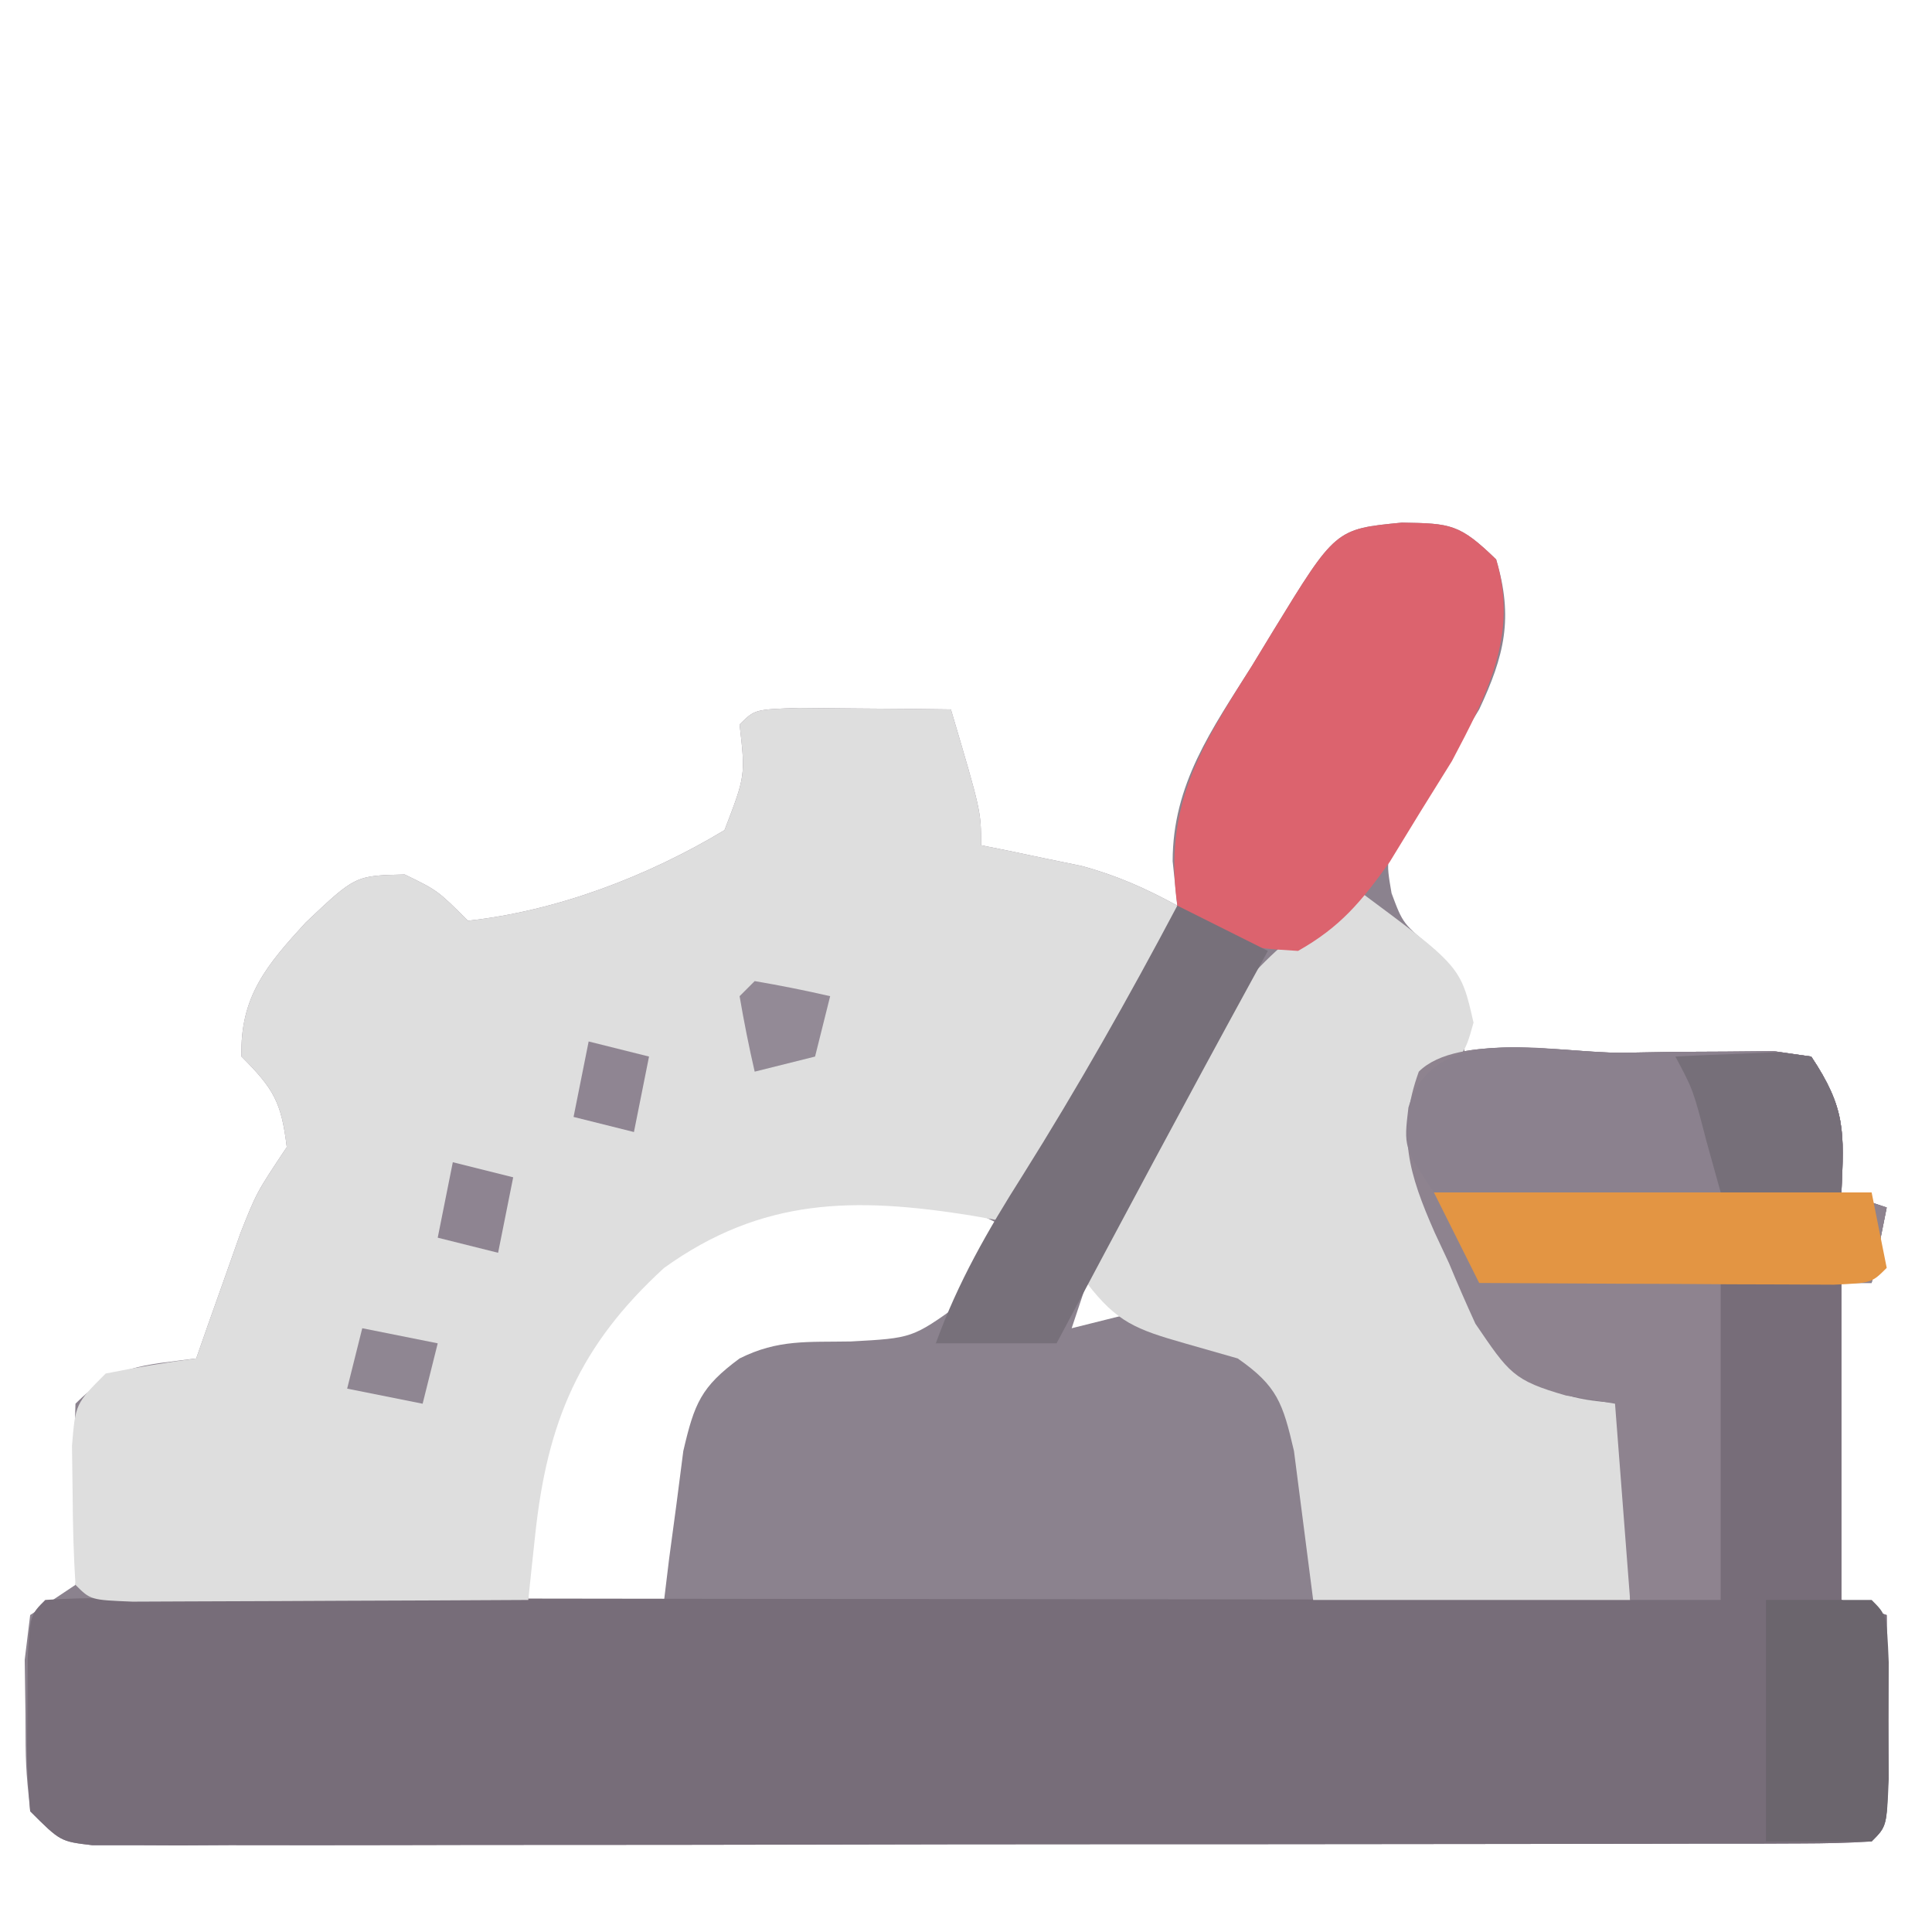
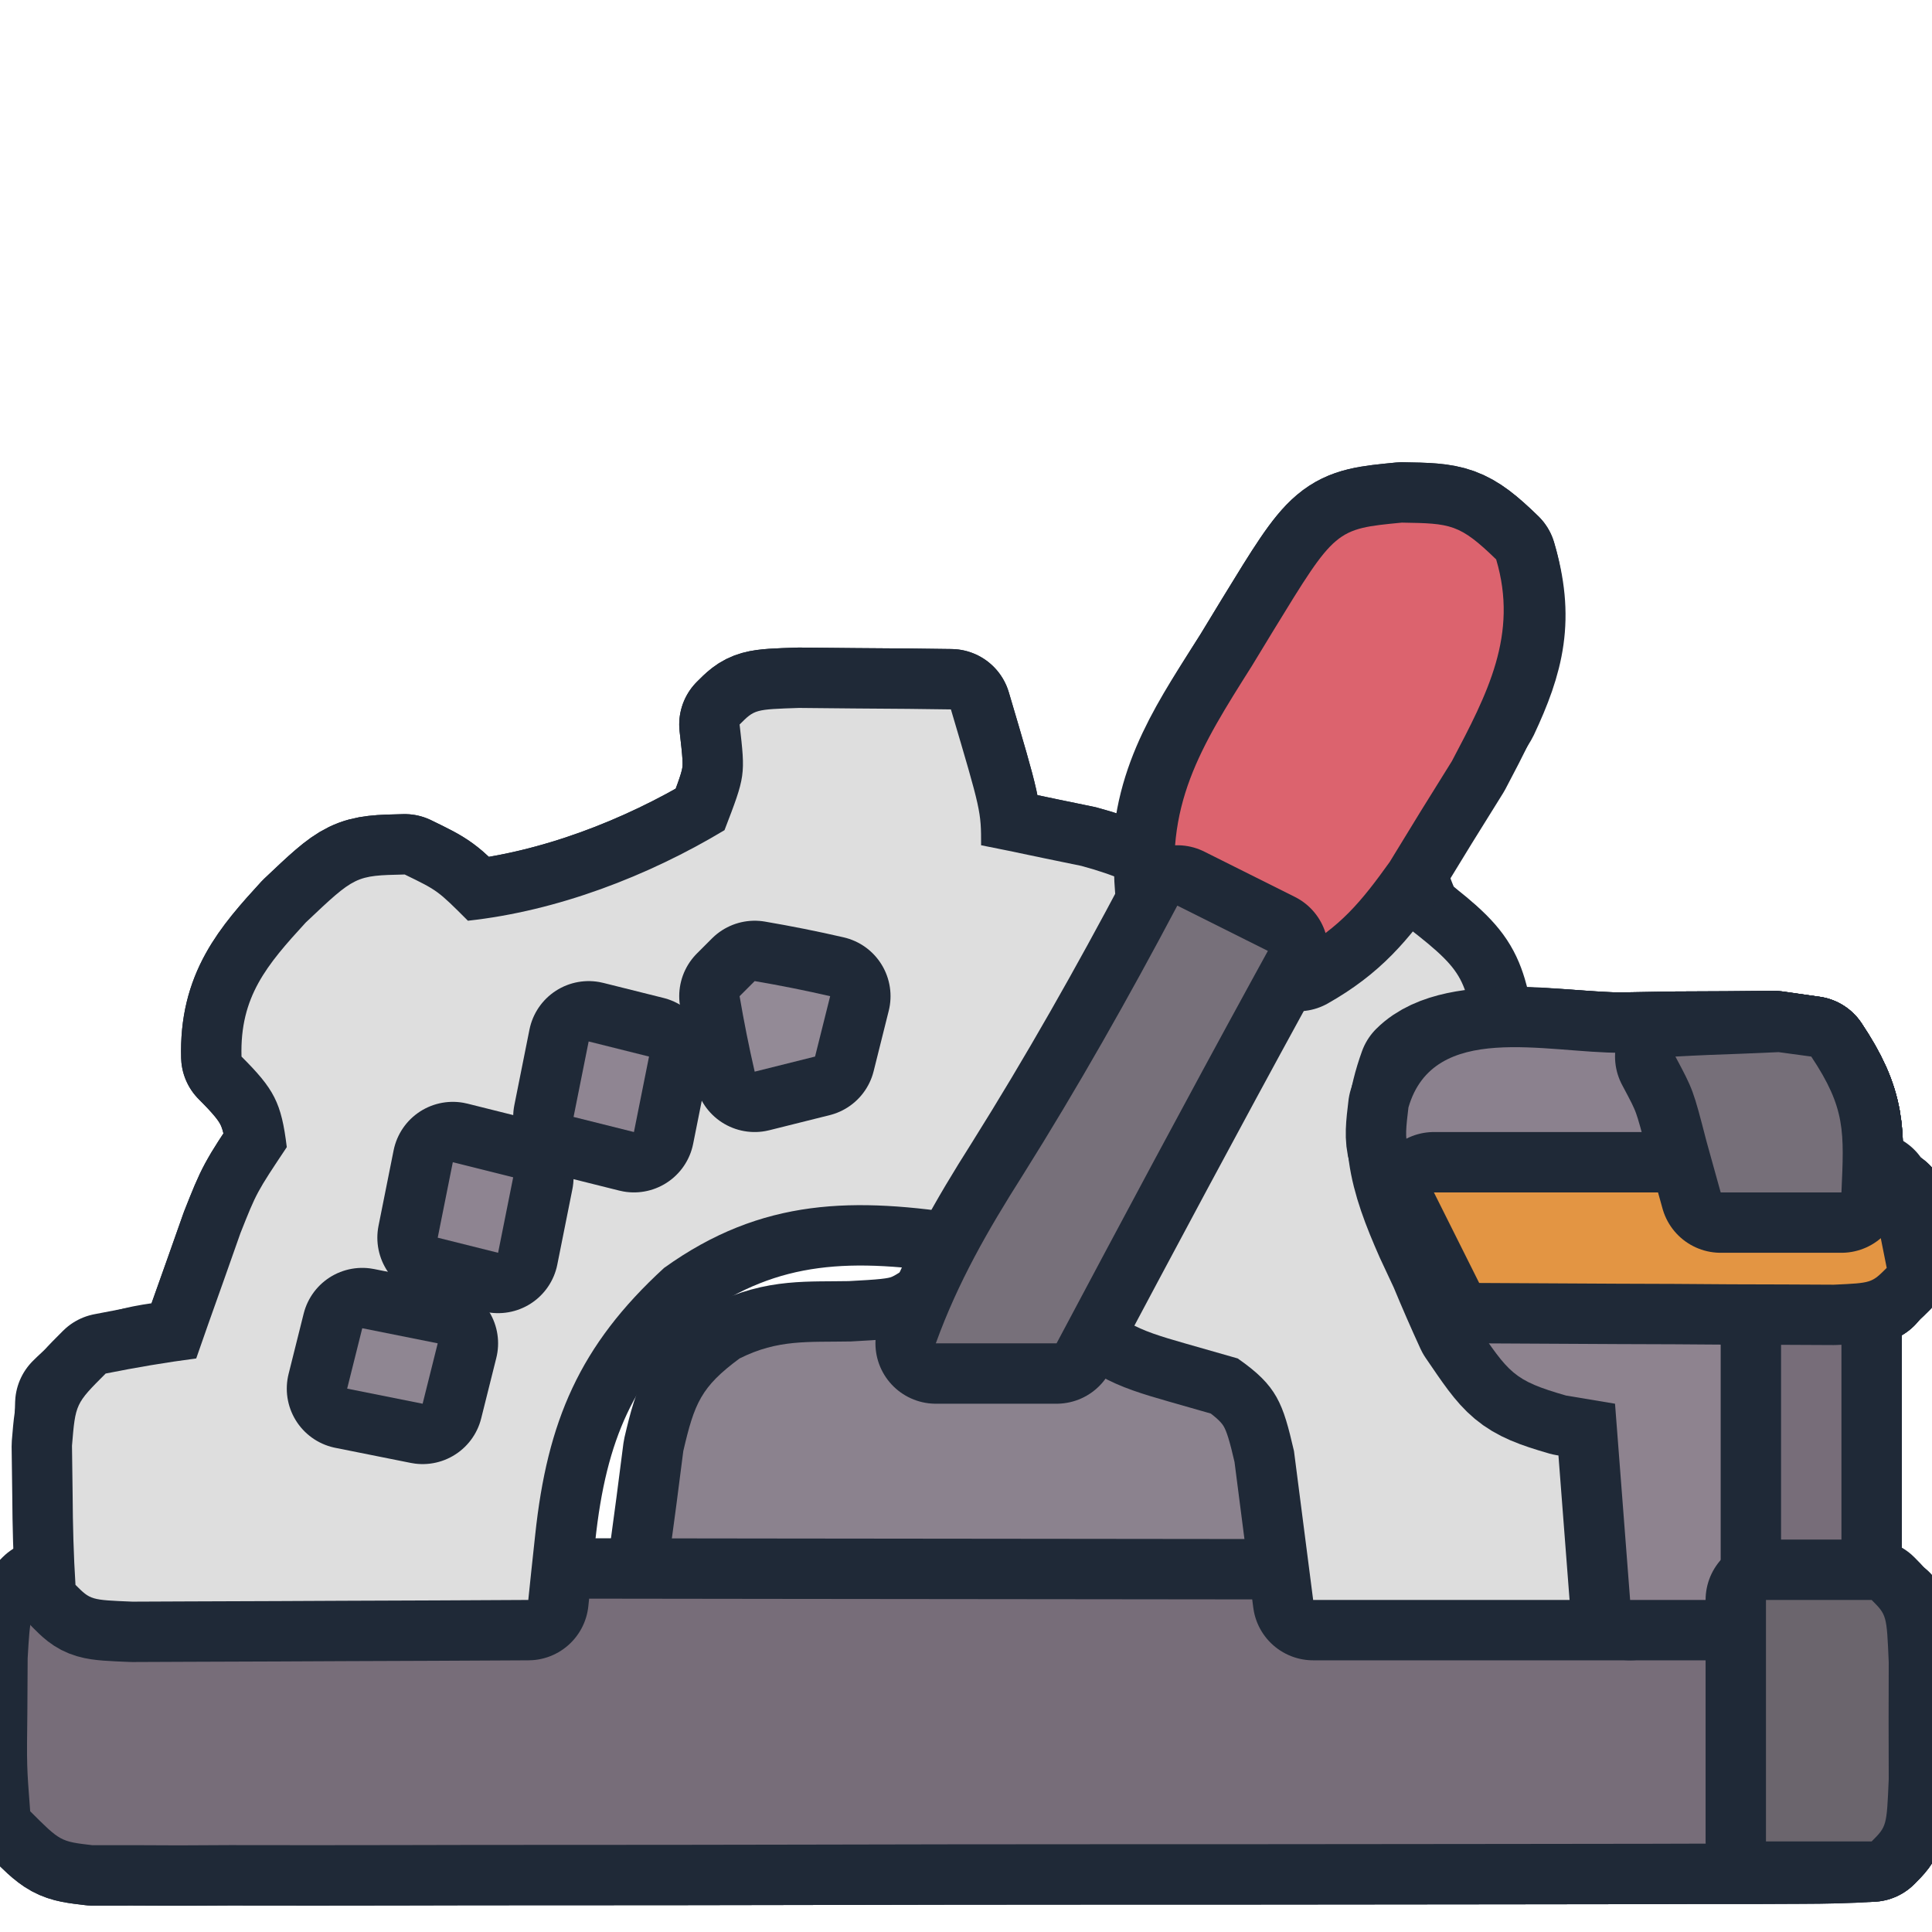
<svg xmlns="http://www.w3.org/2000/svg" version="1.1" viewBox="0 0 128 128" width="128" height="128">
-   <path d="M0 0 C3.246 0.053 3.82 0.079 6.25 2.438 C7.408 6.326 6.797 8.811 5.125 12.375 C3.567 14.977 1.962 17.526 0.27 20.043 C-1.074 22.271 -1.074 22.271 -0.68 24.555 C0.074 26.579 0.074 26.579 2.188 28.312 C4.125 30.375 4.125 30.375 4.246 33.004 C4.186 34.178 4.186 34.178 4.125 35.375 C4.811 35.359 5.498 35.344 6.205 35.327 C9.303 35.265 12.401 35.226 15.5 35.188 C16.58 35.162 17.66 35.137 18.773 35.111 C19.805 35.102 20.836 35.092 21.898 35.082 C22.852 35.066 23.805 35.051 24.787 35.034 C25.944 35.203 25.944 35.203 27.125 35.375 C29.415 38.81 29.303 40.36 29.125 44.375 C30.61 44.87 30.61 44.87 32.125 45.375 C31.795 47.025 31.465 48.675 31.125 50.375 C30.465 50.375 29.805 50.375 29.125 50.375 C29.125 57.305 29.125 64.235 29.125 71.375 C30.61 71.87 30.61 71.87 32.125 72.375 C32.152 74.687 32.171 77 32.188 79.312 C32.199 80.6 32.211 81.888 32.223 83.215 C32.125 86.375 32.125 86.375 31.125 87.375 C29.573 87.475 28.017 87.506 26.463 87.509 C24.95 87.515 24.95 87.515 23.407 87.522 C22.292 87.521 21.177 87.521 20.028 87.52 C18.86 87.524 17.693 87.527 16.49 87.53 C13.279 87.538 10.069 87.542 6.858 87.542 C4.181 87.543 1.505 87.547 -1.172 87.55 C-7.485 87.559 -13.797 87.561 -20.11 87.56 C-26.631 87.56 -33.151 87.57 -39.672 87.586 C-45.262 87.599 -50.853 87.604 -56.444 87.604 C-59.786 87.604 -63.128 87.606 -66.471 87.617 C-70.197 87.627 -73.922 87.624 -77.648 87.618 C-78.762 87.624 -79.875 87.629 -81.022 87.635 C-82.033 87.631 -83.044 87.627 -84.086 87.622 C-84.967 87.623 -85.849 87.623 -86.758 87.624 C-88.875 87.375 -88.875 87.375 -90.875 85.375 C-91.176 82.406 -91.176 82.406 -91.188 78.875 C-91.204 77.71 -91.221 76.544 -91.238 75.344 C-91.118 74.364 -90.999 73.384 -90.875 72.375 C-89.39 71.385 -89.39 71.385 -87.875 70.375 C-87.586 67.544 -87.586 67.544 -87.812 64.375 C-87.965 61.125 -87.965 61.125 -87.875 58.375 C-85.31 55.81 -83.398 55.835 -79.875 55.375 C-79.609 54.616 -79.344 53.856 -79.07 53.074 C-78.717 52.08 -78.364 51.086 -78 50.062 C-77.652 49.076 -77.304 48.09 -76.945 47.074 C-75.875 44.375 -75.875 44.375 -73.875 41.375 C-74.234 38.414 -74.722 37.528 -76.875 35.375 C-76.988 31.406 -75.191 29.301 -72.625 26.5 C-69.335 23.385 -69.335 23.385 -66.062 23.312 C-63.875 24.375 -63.875 24.375 -61.875 26.375 C-55.964 25.734 -49.945 23.425 -44.875 20.375 C-43.486 16.762 -43.486 16.762 -43.875 13.375 C-42.875 12.375 -42.875 12.375 -39.934 12.277 C-38.141 12.295 -38.141 12.295 -36.312 12.312 C-34.516 12.326 -34.516 12.326 -32.684 12.34 C-31.757 12.351 -30.83 12.363 -29.875 12.375 C-27.875 19.125 -27.875 19.125 -27.875 21.375 C-27.272 21.496 -26.668 21.617 -26.047 21.742 C-25.248 21.91 -24.448 22.077 -23.625 22.25 C-22.442 22.494 -22.442 22.494 -21.234 22.742 C-18.907 23.367 -16.985 24.223 -14.875 25.375 C-15.028 23.917 -15.028 23.917 -15.184 22.43 C-15.182 17.323 -12.593 13.702 -9.938 9.5 C-9.469 8.729 -9 7.958 -8.518 7.164 C-4.395 0.425 -4.395 0.425 0 0 Z M-54.465 54.371 C-58.303 59.825 -58.069 64.957 -57.875 71.375 C-54.905 71.375 -51.935 71.375 -48.875 71.375 C-48.765 70.471 -48.656 69.568 -48.543 68.637 C-48.305 66.867 -48.305 66.867 -48.062 65.062 C-47.836 63.305 -47.836 63.305 -47.605 61.512 C-46.868 58.346 -46.434 57.264 -43.875 55.375 C-41.315 54.095 -39.357 54.304 -36.5 54.25 C-32.432 54.028 -32.432 54.028 -29.262 51.754 C-28.023 49.621 -28.023 49.621 -26.875 46.375 C-37.674 40.801 -47.41 45.645 -54.465 54.371 Z M-20.875 50.375 C-21.205 51.365 -21.535 52.355 -21.875 53.375 C-20.555 53.045 -19.235 52.715 -17.875 52.375 C-18.865 51.715 -19.855 51.055 -20.875 50.375 Z " fill="#8B828E" transform="translate(92.875,34.625)" />
-   <path d="M0 0 C1.171 -0.021 2.342 -0.041 3.549 -0.062 C4.666 -0.068 5.783 -0.073 6.934 -0.078 C7.964 -0.087 8.995 -0.097 10.056 -0.106 C10.883 0.011 11.71 0.129 12.562 0.25 C14.853 3.685 14.741 5.235 14.562 9.25 C15.553 9.58 16.543 9.91 17.562 10.25 C17.233 11.9 16.902 13.55 16.562 15.25 C15.902 15.25 15.242 15.25 14.562 15.25 C14.562 22.18 14.562 29.11 14.562 36.25 C16.047 36.745 16.047 36.745 17.562 37.25 C17.589 39.562 17.609 41.875 17.625 44.188 C17.637 45.475 17.648 46.763 17.66 48.09 C17.562 51.25 17.562 51.25 16.562 52.25 C15.011 52.35 13.455 52.381 11.9 52.384 C10.388 52.39 10.388 52.39 8.845 52.397 C7.73 52.396 6.614 52.396 5.465 52.395 C4.298 52.399 3.13 52.402 1.928 52.405 C-1.283 52.413 -4.494 52.417 -7.705 52.417 C-10.381 52.418 -13.058 52.422 -15.734 52.425 C-22.047 52.434 -28.36 52.436 -34.673 52.435 C-41.193 52.435 -47.714 52.445 -54.234 52.461 C-59.825 52.474 -65.415 52.479 -71.006 52.479 C-74.348 52.479 -77.691 52.481 -81.033 52.492 C-84.759 52.502 -88.485 52.499 -92.211 52.493 C-93.324 52.499 -94.437 52.504 -95.584 52.51 C-96.595 52.506 -97.606 52.502 -98.648 52.497 C-99.53 52.498 -100.412 52.498 -101.32 52.499 C-103.438 52.25 -103.438 52.25 -105.438 50.25 C-105.668 47.246 -105.668 47.246 -105.625 43.688 C-105.615 41.922 -105.615 41.922 -105.605 40.121 C-105.438 37.25 -105.438 37.25 -104.438 36.25 C-103.071 36.155 -101.7 36.128 -100.331 36.13 C-99.446 36.128 -98.561 36.127 -97.65 36.126 C-96.671 36.129 -95.693 36.133 -94.685 36.136 C-93.661 36.136 -92.637 36.136 -91.581 36.136 C-88.178 36.137 -84.775 36.145 -81.371 36.152 C-79.018 36.154 -76.666 36.156 -74.313 36.157 C-68.107 36.16 -61.901 36.17 -55.695 36.181 C-49.368 36.192 -43.04 36.196 -36.713 36.201 C-24.288 36.212 -11.863 36.229 0.562 36.25 C0.233 31.96 -0.098 27.67 -0.438 23.25 C-1.51 23.071 -2.583 22.892 -3.688 22.707 C-7.189 21.702 -7.45 21.231 -9.688 17.949 C-10.297 16.624 -10.88 15.286 -11.438 13.938 C-11.748 13.273 -12.059 12.608 -12.379 11.924 C-14.102 8.017 -14.908 5.331 -13.438 1.25 C-10.837 -1.351 -3.499 0.015 0 0 Z " fill="#776D79" transform="translate(107.4375,69.75)" />
-   <path d="M0 0 C1.792 0.017 1.792 0.017 3.621 0.035 C5.417 0.049 5.417 0.049 7.25 0.062 C8.177 0.074 9.104 0.086 10.059 0.098 C12.059 6.848 12.059 6.848 12.059 9.098 C12.662 9.219 13.265 9.34 13.887 9.465 C14.686 9.632 15.485 9.8 16.309 9.973 C17.492 10.216 17.492 10.216 18.699 10.465 C21.027 11.089 22.949 11.946 25.059 13.098 C24.427 16.181 23.387 18.511 21.773 21.207 C21.325 21.961 20.878 22.715 20.416 23.492 C19.947 24.269 19.479 25.047 18.996 25.848 C18.524 26.64 18.051 27.433 17.564 28.25 C16.4 30.202 15.232 32.151 14.059 34.098 C13.159 33.939 12.259 33.781 11.332 33.617 C3.667 32.401 -2.444 32.433 -8.941 37.098 C-14.55 42.234 -16.686 47.275 -17.484 54.793 C-17.571 55.6 -17.658 56.407 -17.747 57.239 C-17.811 57.852 -17.875 58.466 -17.941 59.098 C-22.053 59.122 -26.165 59.14 -30.277 59.153 C-31.676 59.158 -33.076 59.164 -34.476 59.173 C-36.484 59.185 -38.492 59.19 -40.5 59.195 C-41.71 59.201 -42.919 59.206 -44.166 59.211 C-46.941 59.098 -46.941 59.098 -47.941 58.098 C-48.067 56.121 -48.117 54.14 -48.129 52.16 C-48.143 51.079 -48.157 49.997 -48.172 48.883 C-47.941 46.098 -47.941 46.098 -45.941 44.098 C-43.953 43.7 -41.952 43.36 -39.941 43.098 C-39.676 42.338 -39.41 41.579 -39.137 40.797 C-38.784 39.803 -38.43 38.809 -38.066 37.785 C-37.718 36.799 -37.37 35.813 -37.012 34.797 C-35.941 32.098 -35.941 32.098 -33.941 29.098 C-34.3 26.137 -34.788 25.251 -36.941 23.098 C-37.055 19.128 -35.258 17.024 -32.691 14.223 C-29.401 11.108 -29.401 11.108 -26.129 11.035 C-23.941 12.098 -23.941 12.098 -21.941 14.098 C-16.031 13.457 -10.011 11.147 -4.941 8.098 C-3.552 4.485 -3.552 4.485 -3.941 1.098 C-2.941 0.098 -2.941 0.098 0 0 Z " fill="#DEDEDE" transform="translate(52.94141,46.90234)" />
-   <path d="M0 0 C6.78 5.033 6.78 5.033 7.625 8.75 C7 11 7 11 4 13 C4.902 19.922 7.292 26.086 11 32 C13.572 33.692 14.869 33.812 18 34 C18 38.29 18 42.58 18 47 C11.07 47 4.14 47 -3 47 C-3.423 43.712 -3.846 40.424 -4.27 37.137 C-5.009 33.962 -5.371 32.829 -8 31 C-9.155 30.67 -10.31 30.34 -11.5 30 C-14.762 29.068 -15.987 28.605 -18 26 C-16.319 21.447 -14.13 17.251 -11.812 13 C-11.27 11.952 -11.27 11.952 -10.717 10.883 C-7.906 5.755 -4.958 3.1 0 0 Z " fill="#DDDDDD" transform="translate(90,59)" />
-   <path d="M0 0 C1.171 -0.021 2.342 -0.041 3.549 -0.062 C4.666 -0.068 5.783 -0.073 6.934 -0.078 C7.964 -0.087 8.995 -0.097 10.056 -0.106 C10.883 0.011 11.71 0.129 12.562 0.25 C14.853 3.685 14.741 5.235 14.562 9.25 C15.553 9.58 16.543 9.91 17.562 10.25 C17.233 11.9 16.902 13.55 16.562 15.25 C13.262 15.25 9.963 15.25 6.562 15.25 C6.562 22.18 6.562 29.11 6.562 36.25 C4.582 36.25 2.603 36.25 0.562 36.25 C0.233 31.96 -0.098 27.67 -0.438 23.25 C-2.046 22.981 -2.046 22.981 -3.688 22.707 C-7.189 21.702 -7.45 21.231 -9.688 17.949 C-10.297 16.624 -10.88 15.286 -11.438 13.938 C-11.748 13.273 -12.059 12.608 -12.379 11.924 C-14.102 8.017 -14.908 5.331 -13.438 1.25 C-10.837 -1.351 -3.499 0.015 0 0 Z " fill="#8E838F" transform="translate(107.4375,69.75)" />
-   <path d="M0 0 C3.246 0.053 3.82 0.079 6.25 2.438 C7.733 7.415 5.67 11.341 3.32 15.797 C2.637 16.895 1.954 17.993 1.25 19.125 C0.572 20.234 -0.106 21.342 -0.805 22.484 C-2.695 25.123 -4.07 26.786 -6.875 28.375 C-10.548 28.155 -12.245 28.005 -14.875 25.375 C-15.807 18.775 -13.327 14.865 -9.938 9.5 C-9.469 8.729 -9 7.958 -8.518 7.164 C-4.395 0.425 -4.395 0.425 0 0 Z " fill="#DC636E" transform="translate(92.875,34.625)" />
-   <path d="M0 0 C1.171 -0.021 2.342 -0.041 3.549 -0.062 C4.666 -0.068 5.783 -0.073 6.934 -0.078 C7.964 -0.087 8.995 -0.097 10.056 -0.106 C10.883 0.011 11.71 0.129 12.562 0.25 C14.853 3.685 14.741 5.235 14.562 9.25 C10.104 9.337 5.646 9.39 1.188 9.438 C-0.084 9.463 -1.355 9.488 -2.664 9.514 C-3.876 9.523 -5.088 9.533 -6.336 9.543 C-7.457 9.559 -8.577 9.574 -9.732 9.591 C-10.625 9.478 -11.518 9.366 -12.438 9.25 C-14.438 6.25 -14.438 6.25 -14.125 3.625 C-12.463 -2.116 -5.031 0.022 0 0 Z " fill="#8B818E" transform="translate(107.4375,69.75)" />
-   <path d="M0 0 C1.98 0.99 3.96 1.98 6 3 C5.66 3.62 5.319 4.24 4.969 4.879 C0.586 12.887 -3.714 20.939 -8 29 C-10.64 29 -13.28 29 -16 29 C-14.533 24.944 -12.557 21.514 -10.25 17.875 C-6.589 12.042 -3.221 6.089 0 0 Z " fill="#77707A" transform="translate(78,60)" />
-   <path d="M0 0 C9.57 0 19.14 0 29 0 C29.33 1.65 29.66 3.3 30 5 C29 6 29 6 26.5 6.114 C25.416 6.108 24.332 6.103 23.215 6.098 C22.045 6.094 20.875 6.091 19.67 6.088 C18.438 6.08 17.207 6.071 15.938 6.062 C14.084 6.056 14.084 6.056 12.193 6.049 C9.129 6.037 6.064 6.021 3 6 C2.01 4.02 1.02 2.04 0 0 Z " fill="#E39543" transform="translate(95,79)" />
-   <path d="M0 0 C2.31 0 4.62 0 7 0 C8 1 8 1 8.133 4.125 C8.13 5.404 8.128 6.683 8.125 8 C8.128 9.279 8.13 10.557 8.133 11.875 C8 15 8 15 7 16 C4.69 16 2.38 16 0 16 C0 10.72 0 5.44 0 0 Z " fill="#6B656D" transform="translate(117,106)" />
-   <path d="M0 0 C1.457 -0.081 2.916 -0.139 4.375 -0.188 C5.187 -0.222 5.999 -0.257 6.836 -0.293 C7.55 -0.196 8.264 -0.1 9 0 C11.29 3.435 11.178 4.985 11 9 C8.36 9 5.72 9 3 9 C2.691 7.886 2.381 6.772 2.062 5.625 C1.177 2.205 1.177 2.205 0 0 Z " fill="#766F79" transform="translate(111,70)" />
-   <path d="M0 0 C1.675 0.286 3.344 0.618 5 1 C4.67 2.32 4.34 3.64 4 5 C2.68 5.33 1.36 5.66 0 6 C-0.382 4.344 -0.714 2.675 -1 1 C-0.67 0.67 -0.34 0.34 0 0 Z " fill="#938A96" transform="translate(50,65)" />
-   <path d="M0 0 C1.65 0.33 3.3 0.66 5 1 C4.67 2.32 4.34 3.64 4 5 C2.35 4.67 0.7 4.34 -1 4 C-0.67 2.68 -0.34 1.36 0 0 Z " fill="#8F8692" transform="translate(24,88)" />
-   <path d="M0 0 C1.98 0.495 1.98 0.495 4 1 C3.67 2.65 3.34 4.3 3 6 C1.68 5.67 0.36 5.34 -1 5 C-0.67 3.35 -0.34 1.7 0 0 Z " fill="#8E8491" transform="translate(30,77)" />
-   <path d="M0 0 C1.98 0.495 1.98 0.495 4 1 C3.67 2.65 3.34 4.3 3 6 C1.68 5.67 0.36 5.34 -1 5 C-0.67 3.35 -0.34 1.7 0 0 Z " fill="#8F8592" transform="translate(39,69)" />
+   <style>.ol{stroke:#1f2937;stroke-width:8;stroke-linejoin:round;stroke-linecap:round;paint-order:stroke}@media(prefers-color-scheme:dark){.ol{stroke:#f1f5f9}}</style>
+   <g class="ol">
+     <path d="M0 0 C3.246 0.053 3.82 0.079 6.25 2.438 C7.408 6.326 6.797 8.811 5.125 12.375 C3.567 14.977 1.962 17.526 0.27 20.043 C-1.074 22.271 -1.074 22.271 -0.68 24.555 C0.074 26.579 0.074 26.579 2.188 28.312 C4.125 30.375 4.125 30.375 4.246 33.004 C4.186 34.178 4.186 34.178 4.125 35.375 C4.811 35.359 5.498 35.344 6.205 35.327 C9.303 35.265 12.401 35.226 15.5 35.188 C16.58 35.162 17.66 35.137 18.773 35.111 C19.805 35.102 20.836 35.092 21.898 35.082 C22.852 35.066 23.805 35.051 24.787 35.034 C25.944 35.203 25.944 35.203 27.125 35.375 C29.415 38.81 29.303 40.36 29.125 44.375 C30.61 44.87 30.61 44.87 32.125 45.375 C31.795 47.025 31.465 48.675 31.125 50.375 C30.465 50.375 29.805 50.375 29.125 50.375 C29.125 57.305 29.125 64.235 29.125 71.375 C30.61 71.87 30.61 71.87 32.125 72.375 C32.152 74.687 32.171 77 32.188 79.312 C32.199 80.6 32.211 81.888 32.223 83.215 C32.125 86.375 32.125 86.375 31.125 87.375 C29.573 87.475 28.017 87.506 26.463 87.509 C24.95 87.515 24.95 87.515 23.407 87.522 C22.292 87.521 21.177 87.521 20.028 87.52 C18.86 87.524 17.693 87.527 16.49 87.53 C13.279 87.538 10.069 87.542 6.858 87.542 C4.181 87.543 1.505 87.547 -1.172 87.55 C-7.485 87.559 -13.797 87.561 -20.11 87.56 C-26.631 87.56 -33.151 87.57 -39.672 87.586 C-45.262 87.599 -50.853 87.604 -56.444 87.604 C-59.786 87.604 -63.128 87.606 -66.471 87.617 C-70.197 87.627 -73.922 87.624 -77.648 87.618 C-78.762 87.624 -79.875 87.629 -81.022 87.635 C-82.033 87.631 -83.044 87.627 -84.086 87.622 C-84.967 87.623 -85.849 87.623 -86.758 87.624 C-88.875 87.375 -88.875 87.375 -90.875 85.375 C-91.176 82.406 -91.176 82.406 -91.188 78.875 C-91.204 77.71 -91.221 76.544 -91.238 75.344 C-91.118 74.364 -90.999 73.384 -90.875 72.375 C-89.39 71.385 -89.39 71.385 -87.875 70.375 C-87.586 67.544 -87.586 67.544 -87.812 64.375 C-87.965 61.125 -87.965 61.125 -87.875 58.375 C-85.31 55.81 -83.398 55.835 -79.875 55.375 C-79.609 54.616 -79.344 53.856 -79.07 53.074 C-78.717 52.08 -78.364 51.086 -78 50.062 C-77.652 49.076 -77.304 48.09 -76.945 47.074 C-75.875 44.375 -75.875 44.375 -73.875 41.375 C-74.234 38.414 -74.722 37.528 -76.875 35.375 C-76.988 31.406 -75.191 29.301 -72.625 26.5 C-69.335 23.385 -69.335 23.385 -66.062 23.312 C-63.875 24.375 -63.875 24.375 -61.875 26.375 C-55.964 25.734 -49.945 23.425 -44.875 20.375 C-43.486 16.762 -43.486 16.762 -43.875 13.375 C-42.875 12.375 -42.875 12.375 -39.934 12.277 C-38.141 12.295 -38.141 12.295 -36.312 12.312 C-34.516 12.326 -34.516 12.326 -32.684 12.34 C-31.757 12.351 -30.83 12.363 -29.875 12.375 C-27.875 19.125 -27.875 19.125 -27.875 21.375 C-27.272 21.496 -26.668 21.617 -26.047 21.742 C-25.248 21.91 -24.448 22.077 -23.625 22.25 C-22.442 22.494 -22.442 22.494 -21.234 22.742 C-18.907 23.367 -16.985 24.223 -14.875 25.375 C-15.028 23.917 -15.028 23.917 -15.184 22.43 C-15.182 17.323 -12.593 13.702 -9.938 9.5 C-9.469 8.729 -9 7.958 -8.518 7.164 C-4.395 0.425 -4.395 0.425 0 0 Z M-54.465 54.371 C-58.303 59.825 -58.069 64.957 -57.875 71.375 C-54.905 71.375 -51.935 71.375 -48.875 71.375 C-48.765 70.471 -48.656 69.568 -48.543 68.637 C-48.305 66.867 -48.305 66.867 -48.062 65.062 C-47.836 63.305 -47.836 63.305 -47.605 61.512 C-46.868 58.346 -46.434 57.264 -43.875 55.375 C-41.315 54.095 -39.357 54.304 -36.5 54.25 C-32.432 54.028 -32.432 54.028 -29.262 51.754 C-28.023 49.621 -28.023 49.621 -26.875 46.375 C-37.674 40.801 -47.41 45.645 -54.465 54.371 Z M-20.875 50.375 C-21.205 51.365 -21.535 52.355 -21.875 53.375 C-20.555 53.045 -19.235 52.715 -17.875 52.375 C-18.865 51.715 -19.855 51.055 -20.875 50.375 Z " fill="#8B828E" transform="translate(92.875,34.625)" />
+     <path d="M0 0 C1.171 -0.021 2.342 -0.041 3.549 -0.062 C4.666 -0.068 5.783 -0.073 6.934 -0.078 C7.964 -0.087 8.995 -0.097 10.056 -0.106 C10.883 0.011 11.71 0.129 12.562 0.25 C14.853 3.685 14.741 5.235 14.562 9.25 C15.553 9.58 16.543 9.91 17.562 10.25 C17.233 11.9 16.902 13.55 16.562 15.25 C15.902 15.25 15.242 15.25 14.562 15.25 C14.562 22.18 14.562 29.11 14.562 36.25 C16.047 36.745 16.047 36.745 17.562 37.25 C17.589 39.562 17.609 41.875 17.625 44.188 C17.637 45.475 17.648 46.763 17.66 48.09 C17.562 51.25 17.562 51.25 16.562 52.25 C15.011 52.35 13.455 52.381 11.9 52.384 C10.388 52.39 10.388 52.39 8.845 52.397 C7.73 52.396 6.614 52.396 5.465 52.395 C4.298 52.399 3.13 52.402 1.928 52.405 C-1.283 52.413 -4.494 52.417 -7.705 52.417 C-10.381 52.418 -13.058 52.422 -15.734 52.425 C-22.047 52.434 -28.36 52.436 -34.673 52.435 C-41.193 52.435 -47.714 52.445 -54.234 52.461 C-59.825 52.474 -65.415 52.479 -71.006 52.479 C-74.348 52.479 -77.691 52.481 -81.033 52.492 C-84.759 52.502 -88.485 52.499 -92.211 52.493 C-93.324 52.499 -94.437 52.504 -95.584 52.51 C-96.595 52.506 -97.606 52.502 -98.648 52.497 C-99.53 52.498 -100.412 52.498 -101.32 52.499 C-103.438 52.25 -103.438 52.25 -105.438 50.25 C-105.668 47.246 -105.668 47.246 -105.625 43.688 C-105.615 41.922 -105.615 41.922 -105.605 40.121 C-105.438 37.25 -105.438 37.25 -104.438 36.25 C-103.071 36.155 -101.7 36.128 -100.331 36.13 C-99.446 36.128 -98.561 36.127 -97.65 36.126 C-96.671 36.129 -95.693 36.133 -94.685 36.136 C-93.661 36.136 -92.637 36.136 -91.581 36.136 C-88.178 36.137 -84.775 36.145 -81.371 36.152 C-79.018 36.154 -76.666 36.156 -74.313 36.157 C-68.107 36.16 -61.901 36.17 -55.695 36.181 C-49.368 36.192 -43.04 36.196 -36.713 36.201 C-24.288 36.212 -11.863 36.229 0.562 36.25 C0.233 31.96 -0.098 27.67 -0.438 23.25 C-1.51 23.071 -2.583 22.892 -3.688 22.707 C-7.189 21.702 -7.45 21.231 -9.688 17.949 C-10.297 16.624 -10.88 15.286 -11.438 13.938 C-11.748 13.273 -12.059 12.608 -12.379 11.924 C-14.102 8.017 -14.908 5.331 -13.438 1.25 C-10.837 -1.351 -3.499 0.015 0 0 Z " fill="#776D79" transform="translate(107.4375,69.75)" />
+     <path d="M0 0 C1.792 0.017 1.792 0.017 3.621 0.035 C5.417 0.049 5.417 0.049 7.25 0.062 C8.177 0.074 9.104 0.086 10.059 0.098 C12.059 6.848 12.059 6.848 12.059 9.098 C12.662 9.219 13.265 9.34 13.887 9.465 C14.686 9.632 15.485 9.8 16.309 9.973 C17.492 10.216 17.492 10.216 18.699 10.465 C21.027 11.089 22.949 11.946 25.059 13.098 C24.427 16.181 23.387 18.511 21.773 21.207 C21.325 21.961 20.878 22.715 20.416 23.492 C19.947 24.269 19.479 25.047 18.996 25.848 C18.524 26.64 18.051 27.433 17.564 28.25 C16.4 30.202 15.232 32.151 14.059 34.098 C13.159 33.939 12.259 33.781 11.332 33.617 C3.667 32.401 -2.444 32.433 -8.941 37.098 C-14.55 42.234 -16.686 47.275 -17.484 54.793 C-17.571 55.6 -17.658 56.407 -17.747 57.239 C-17.811 57.852 -17.875 58.466 -17.941 59.098 C-22.053 59.122 -26.165 59.14 -30.277 59.153 C-31.676 59.158 -33.076 59.164 -34.476 59.173 C-36.484 59.185 -38.492 59.19 -40.5 59.195 C-41.71 59.201 -42.919 59.206 -44.166 59.211 C-46.941 59.098 -46.941 59.098 -47.941 58.098 C-48.067 56.121 -48.117 54.14 -48.129 52.16 C-48.143 51.079 -48.157 49.997 -48.172 48.883 C-47.941 46.098 -47.941 46.098 -45.941 44.098 C-43.953 43.7 -41.952 43.36 -39.941 43.098 C-39.676 42.338 -39.41 41.579 -39.137 40.797 C-38.784 39.803 -38.43 38.809 -38.066 37.785 C-37.718 36.799 -37.37 35.813 -37.012 34.797 C-35.941 32.098 -35.941 32.098 -33.941 29.098 C-34.3 26.137 -34.788 25.251 -36.941 23.098 C-37.055 19.128 -35.258 17.024 -32.691 14.223 C-29.401 11.108 -29.401 11.108 -26.129 11.035 C-23.941 12.098 -23.941 12.098 -21.941 14.098 C-16.031 13.457 -10.011 11.147 -4.941 8.098 C-3.552 4.485 -3.552 4.485 -3.941 1.098 C-2.941 0.098 -2.941 0.098 0 0 Z " fill="#DEDEDE" transform="translate(52.94141,46.90234)" />
+     <path d="M0 0 C6.78 5.033 6.78 5.033 7.625 8.75 C7 11 7 11 4 13 C4.902 19.922 7.292 26.086 11 32 C13.572 33.692 14.869 33.812 18 34 C18 38.29 18 42.58 18 47 C11.07 47 4.14 47 -3 47 C-3.423 43.712 -3.846 40.424 -4.27 37.137 C-5.009 33.962 -5.371 32.829 -8 31 C-9.155 30.67 -10.31 30.34 -11.5 30 C-14.762 29.068 -15.987 28.605 -18 26 C-16.319 21.447 -14.13 17.251 -11.812 13 C-11.27 11.952 -11.27 11.952 -10.717 10.883 C-7.906 5.755 -4.958 3.1 0 0 Z " fill="#DDDDDD" transform="translate(90,59)" />
+     <path d="M0 0 C1.171 -0.021 2.342 -0.041 3.549 -0.062 C4.666 -0.068 5.783 -0.073 6.934 -0.078 C7.964 -0.087 8.995 -0.097 10.056 -0.106 C10.883 0.011 11.71 0.129 12.562 0.25 C14.853 3.685 14.741 5.235 14.562 9.25 C15.553 9.58 16.543 9.91 17.562 10.25 C17.233 11.9 16.902 13.55 16.562 15.25 C13.262 15.25 9.963 15.25 6.562 15.25 C6.562 22.18 6.562 29.11 6.562 36.25 C4.582 36.25 2.603 36.25 0.562 36.25 C0.233 31.96 -0.098 27.67 -0.438 23.25 C-2.046 22.981 -2.046 22.981 -3.688 22.707 C-7.189 21.702 -7.45 21.231 -9.688 17.949 C-10.297 16.624 -10.88 15.286 -11.438 13.938 C-11.748 13.273 -12.059 12.608 -12.379 11.924 C-14.102 8.017 -14.908 5.331 -13.438 1.25 C-10.837 -1.351 -3.499 0.015 0 0 Z " fill="#8E838F" transform="translate(107.4375,69.75)" />
+     <path d="M0 0 C3.246 0.053 3.82 0.079 6.25 2.438 C7.733 7.415 5.67 11.341 3.32 15.797 C2.637 16.895 1.954 17.993 1.25 19.125 C0.572 20.234 -0.106 21.342 -0.805 22.484 C-2.695 25.123 -4.07 26.786 -6.875 28.375 C-10.548 28.155 -12.245 28.005 -14.875 25.375 C-15.807 18.775 -13.327 14.865 -9.938 9.5 C-9.469 8.729 -9 7.958 -8.518 7.164 C-4.395 0.425 -4.395 0.425 0 0 Z " fill="#DC636E" transform="translate(92.875,34.625)" />
+     <path d="M0 0 C1.171 -0.021 2.342 -0.041 3.549 -0.062 C4.666 -0.068 5.783 -0.073 6.934 -0.078 C7.964 -0.087 8.995 -0.097 10.056 -0.106 C10.883 0.011 11.71 0.129 12.562 0.25 C14.853 3.685 14.741 5.235 14.562 9.25 C10.104 9.337 5.646 9.39 1.188 9.438 C-0.084 9.463 -1.355 9.488 -2.664 9.514 C-3.876 9.523 -5.088 9.533 -6.336 9.543 C-7.457 9.559 -8.577 9.574 -9.732 9.591 C-10.625 9.478 -11.518 9.366 -12.438 9.25 C-14.438 6.25 -14.438 6.25 -14.125 3.625 C-12.463 -2.116 -5.031 0.022 0 0 Z " fill="#8B818E" transform="translate(107.4375,69.75)" />
+     <path d="M0 0 C1.98 0.99 3.96 1.98 6 3 C5.66 3.62 5.319 4.24 4.969 4.879 C0.586 12.887 -3.714 20.939 -8 29 C-10.64 29 -13.28 29 -16 29 C-14.533 24.944 -12.557 21.514 -10.25 17.875 C-6.589 12.042 -3.221 6.089 0 0 Z " fill="#77707A" transform="translate(78,60)" />
+     <path d="M0 0 C9.57 0 19.14 0 29 0 C29.33 1.65 29.66 3.3 30 5 C29 6 29 6 26.5 6.114 C25.416 6.108 24.332 6.103 23.215 6.098 C22.045 6.094 20.875 6.091 19.67 6.088 C18.438 6.08 17.207 6.071 15.938 6.062 C14.084 6.056 14.084 6.056 12.193 6.049 C9.129 6.037 6.064 6.021 3 6 C2.01 4.02 1.02 2.04 0 0 Z " fill="#E39543" transform="translate(95,79)" />
+     <path d="M0 0 C2.31 0 4.62 0 7 0 C8 1 8 1 8.133 4.125 C8.13 5.404 8.128 6.683 8.125 8 C8.128 9.279 8.13 10.557 8.133 11.875 C8 15 8 15 7 16 C4.69 16 2.38 16 0 16 C0 10.72 0 5.44 0 0 Z " fill="#6B656D" transform="translate(117,106)" />
+     <path d="M0 0 C1.457 -0.081 2.916 -0.139 4.375 -0.188 C5.187 -0.222 5.999 -0.257 6.836 -0.293 C7.55 -0.196 8.264 -0.1 9 0 C11.29 3.435 11.178 4.985 11 9 C8.36 9 5.72 9 3 9 C2.691 7.886 2.381 6.772 2.062 5.625 C1.177 2.205 1.177 2.205 0 0 Z " fill="#766F79" transform="translate(111,70)" />
+     <path d="M0 0 C1.675 0.286 3.344 0.618 5 1 C4.67 2.32 4.34 3.64 4 5 C2.68 5.33 1.36 5.66 0 6 C-0.382 4.344 -0.714 2.675 -1 1 C-0.67 0.67 -0.34 0.34 0 0 Z " fill="#938A96" transform="translate(50,65)" />
+     <path d="M0 0 C1.65 0.33 3.3 0.66 5 1 C4.67 2.32 4.34 3.64 4 5 C2.35 4.67 0.7 4.34 -1 4 C-0.67 2.68 -0.34 1.36 0 0 Z " fill="#8F8692" transform="translate(24,88)" />
+     <path d="M0 0 C1.98 0.495 1.98 0.495 4 1 C3.67 2.65 3.34 4.3 3 6 C1.68 5.67 0.36 5.34 -1 5 C-0.67 3.35 -0.34 1.7 0 0 Z " fill="#8E8491" transform="translate(30,77)" />
+     <path d="M0 0 C1.98 0.495 1.98 0.495 4 1 C3.67 2.65 3.34 4.3 3 6 C1.68 5.67 0.36 5.34 -1 5 C-0.67 3.35 -0.34 1.7 0 0 Z " fill="#8F8592" transform="translate(39,69)" />
+   </g>
</svg>
